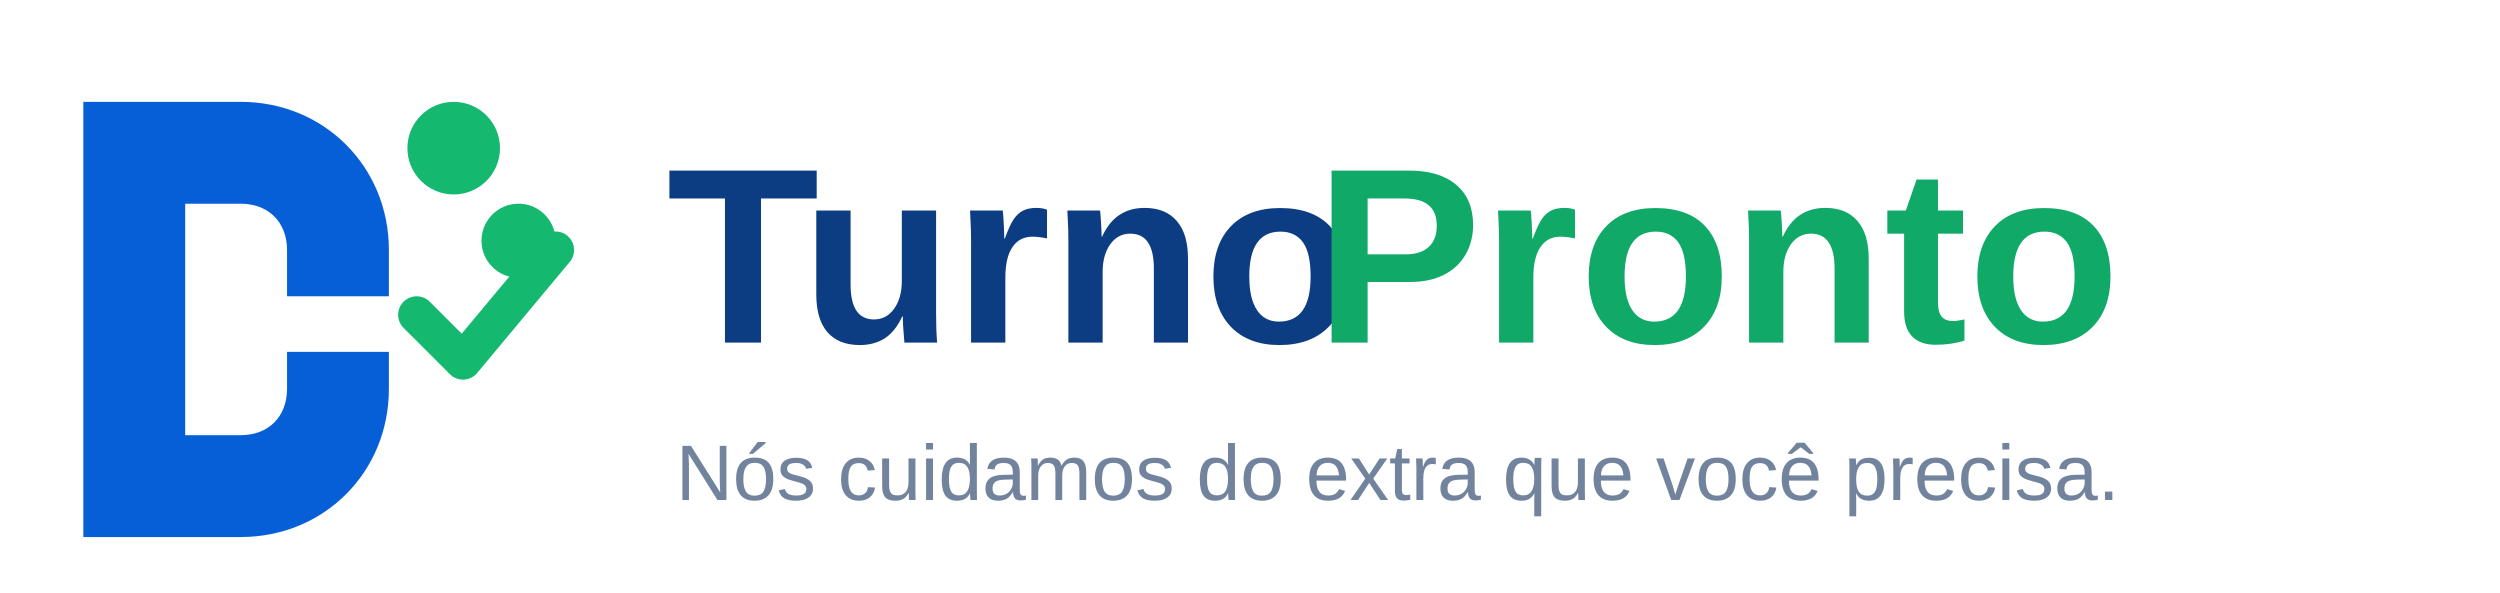
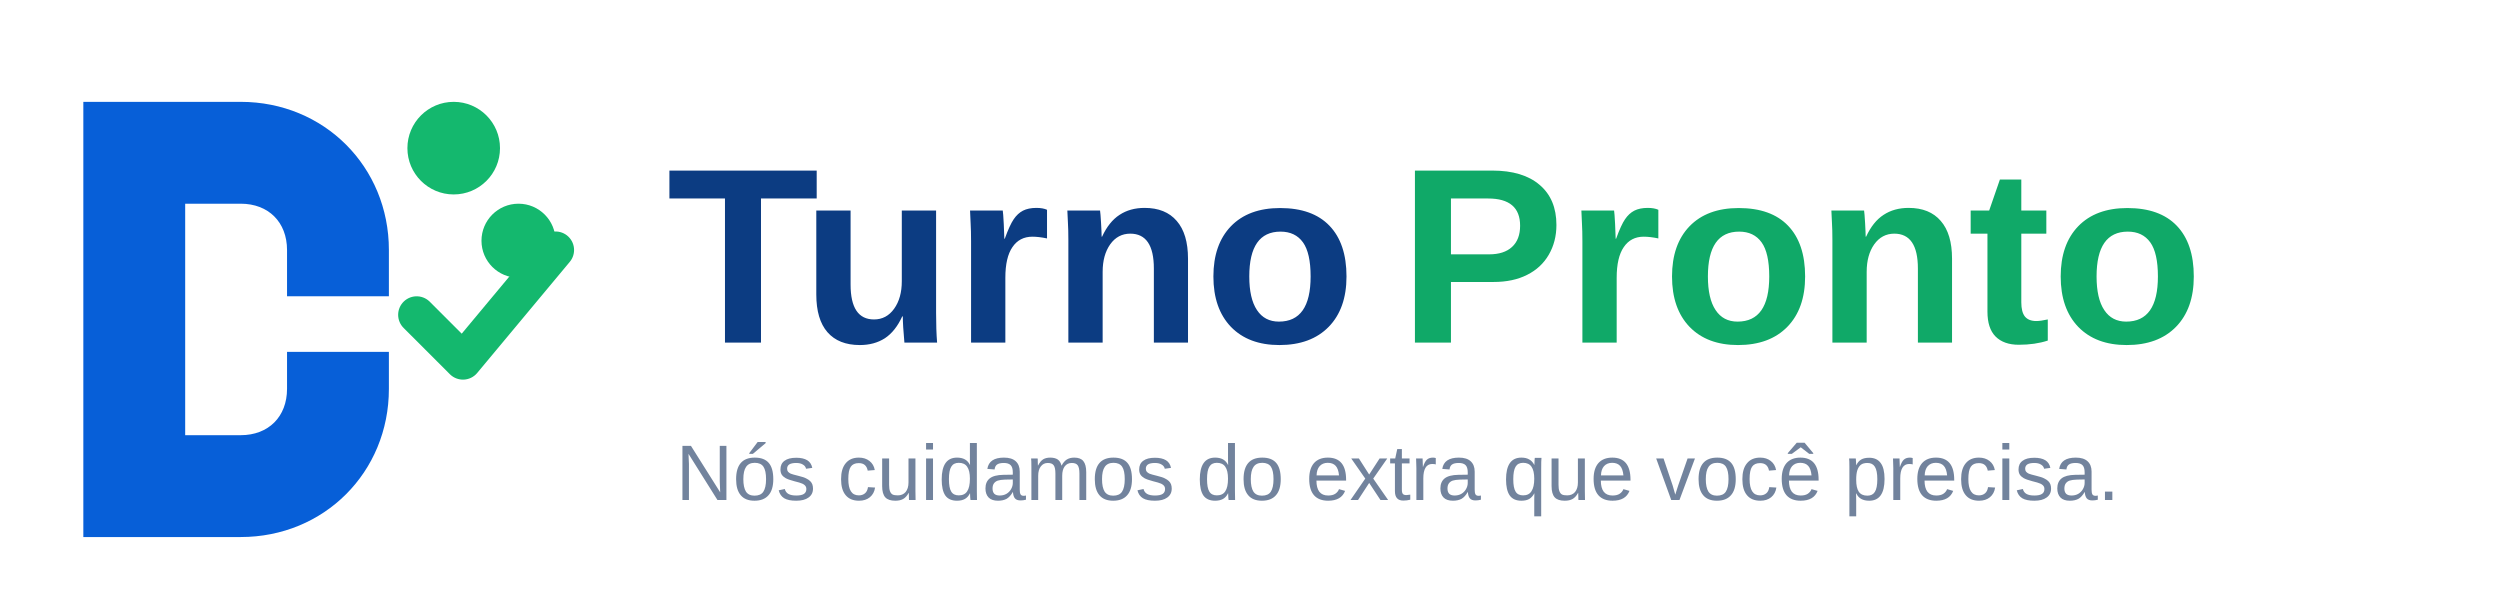
<svg xmlns="http://www.w3.org/2000/svg" viewBox="0 0 270 64" role="img" aria-label="TurnoPronto">
  <g transform="translate(2 4)">
    <path fill="#075fd8" d="M24 7c9 0 16 7 16 16v5H29v-5c0-3-2-5-5-5h-6v25h6c3 0 5-2 5-5v-4h11v4c0 9-7 16-16 16H7V7h17z" />
    <circle cx="47" cy="12" r="5" fill="#14b86e" />
    <circle cx="54" cy="22" r="4" fill="#14b86e" />
    <path d="M43 30l5 5 10-12" fill="none" stroke="#14b86e" stroke-width="4" stroke-linecap="round" stroke-linejoin="round" />
  </g>
  <text x="72" y="37" font-family="Arial,Helvetica,sans-serif" font-size="27" font-weight="800" fill="#0c3c82">Turno</text>
-   <text x="142" y="37" font-family="Arial,Helvetica,sans-serif" font-size="27" font-weight="800" fill="#10a968">Pronto</text>
+   <text x="151" y="37" font-family="Arial,Helvetica,sans-serif" font-size="27" font-weight="800" fill="#10a968">Pronto</text>
  <text x="73" y="54" font-family="Arial,Helvetica,sans-serif" font-size="8.5" fill="#72839d">Nós cuidamos do extra que você precisa.</text>
</svg>
